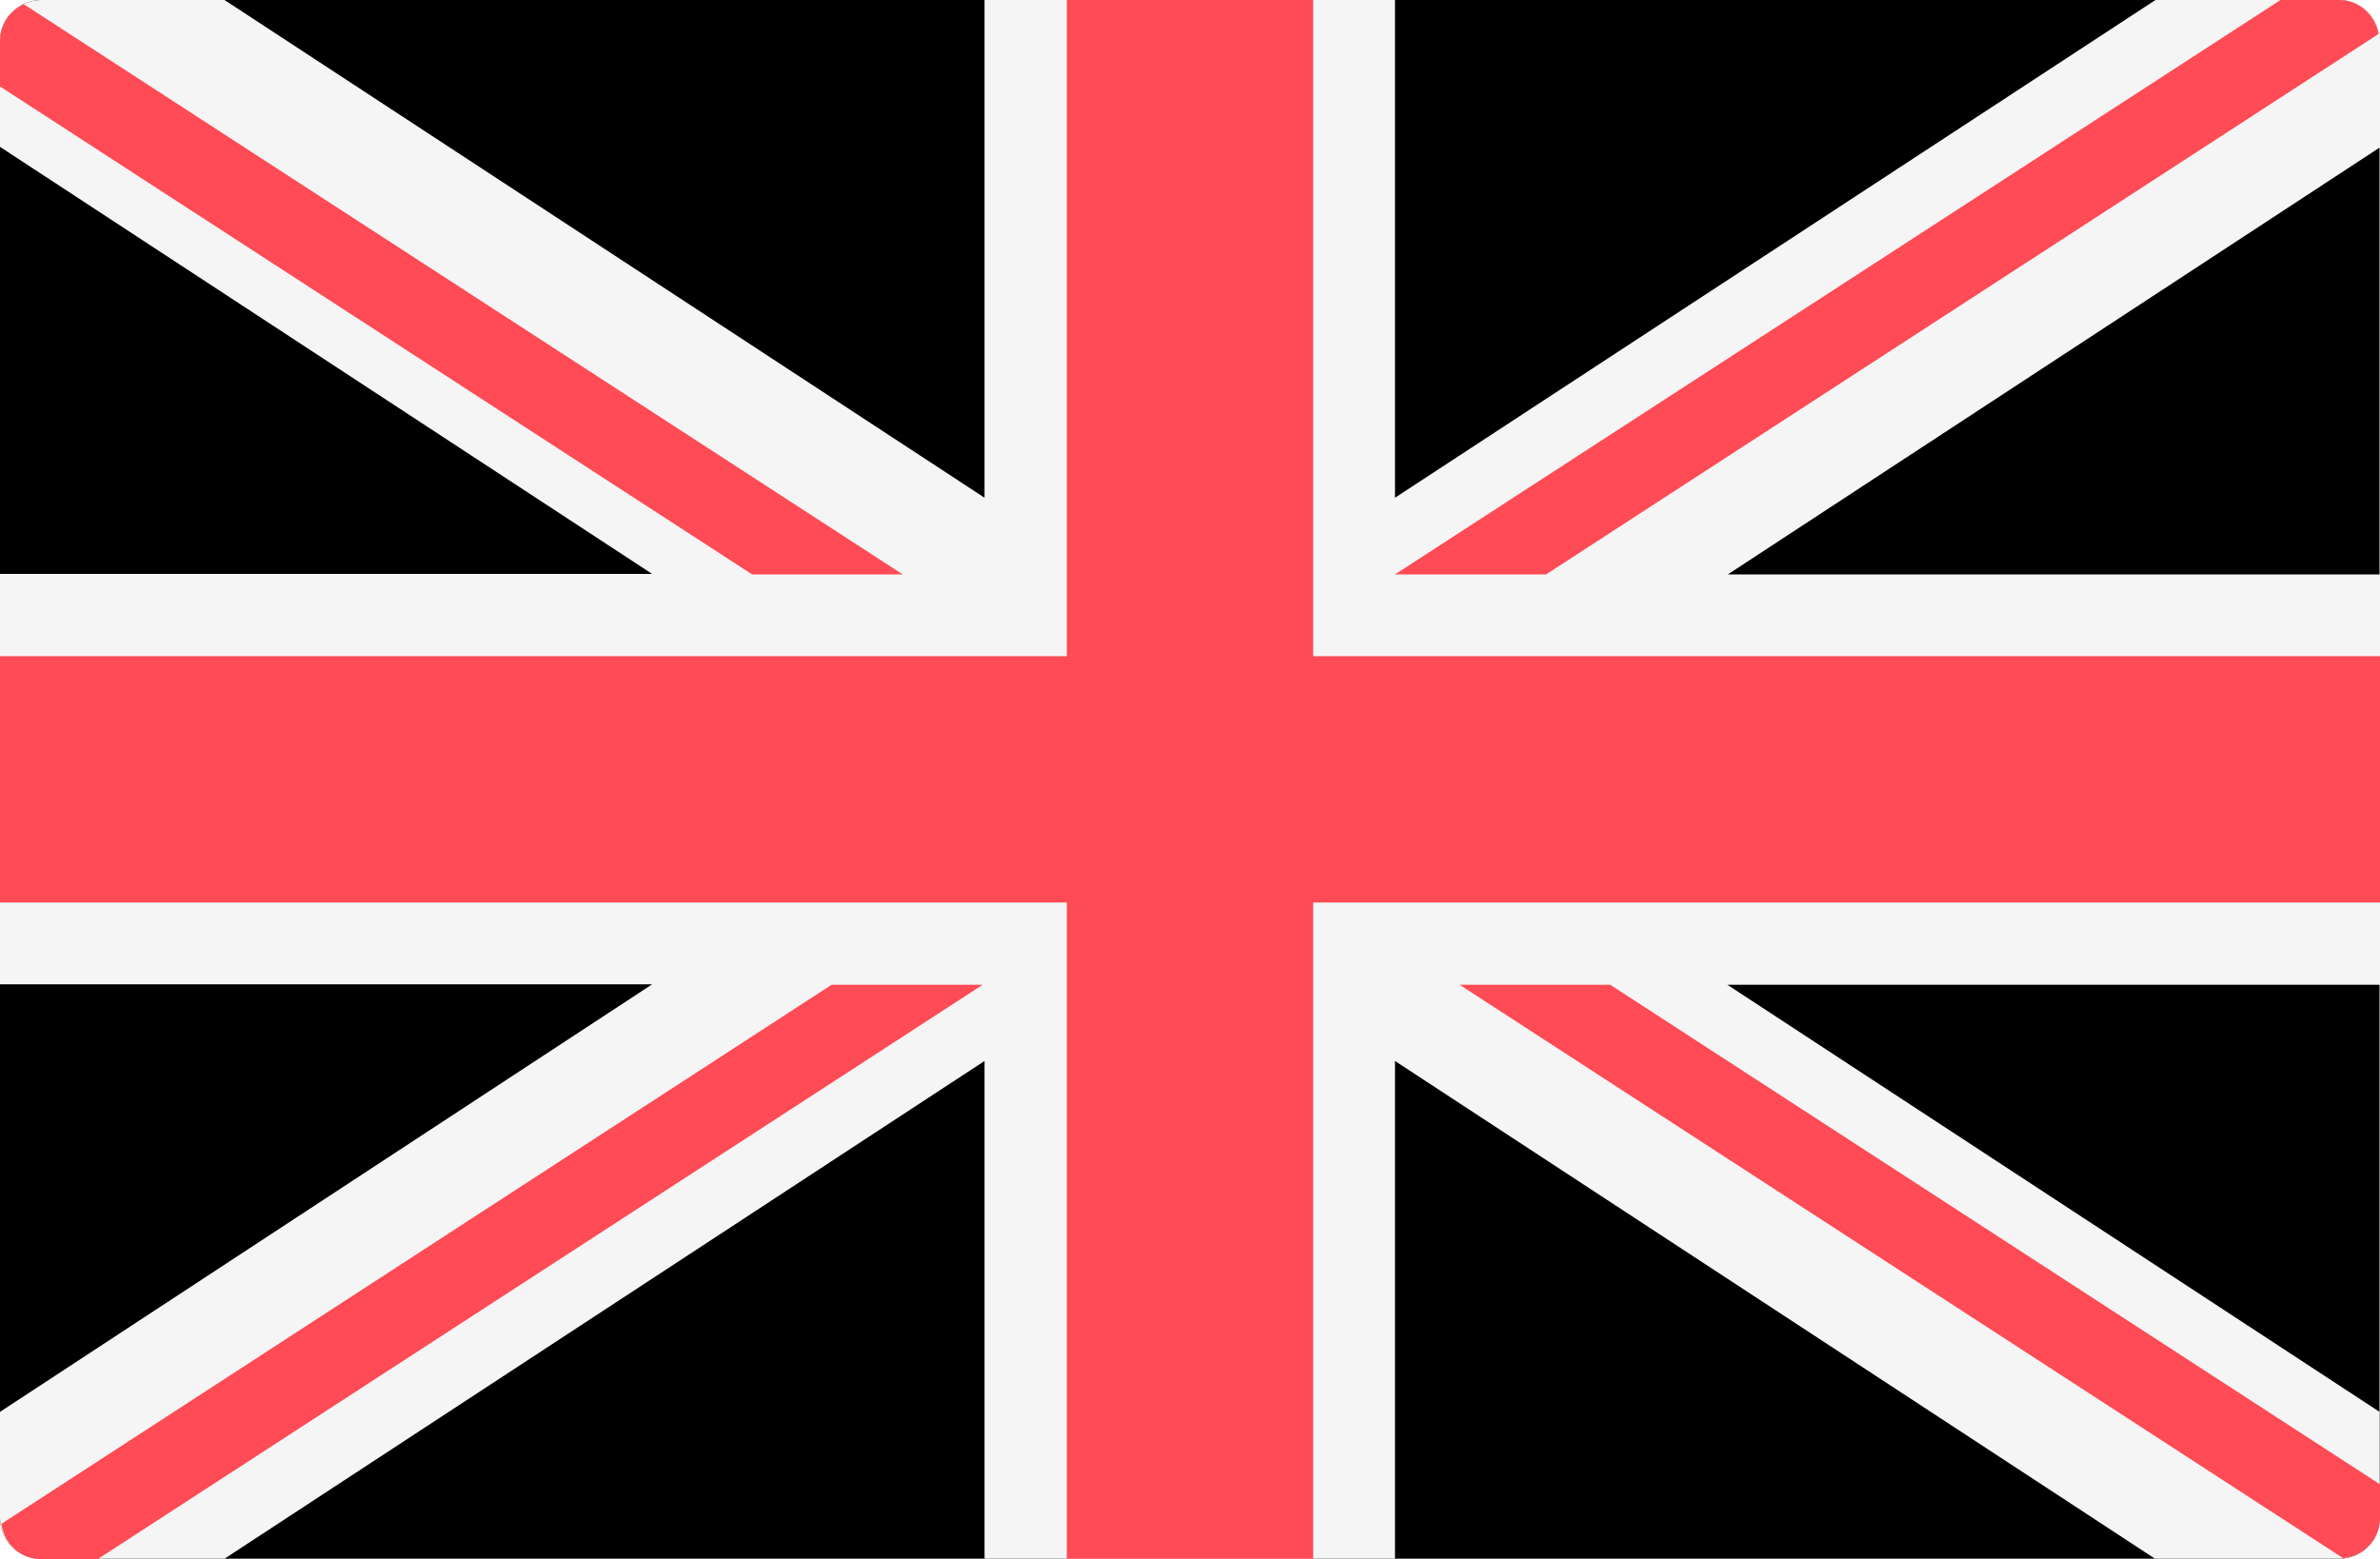
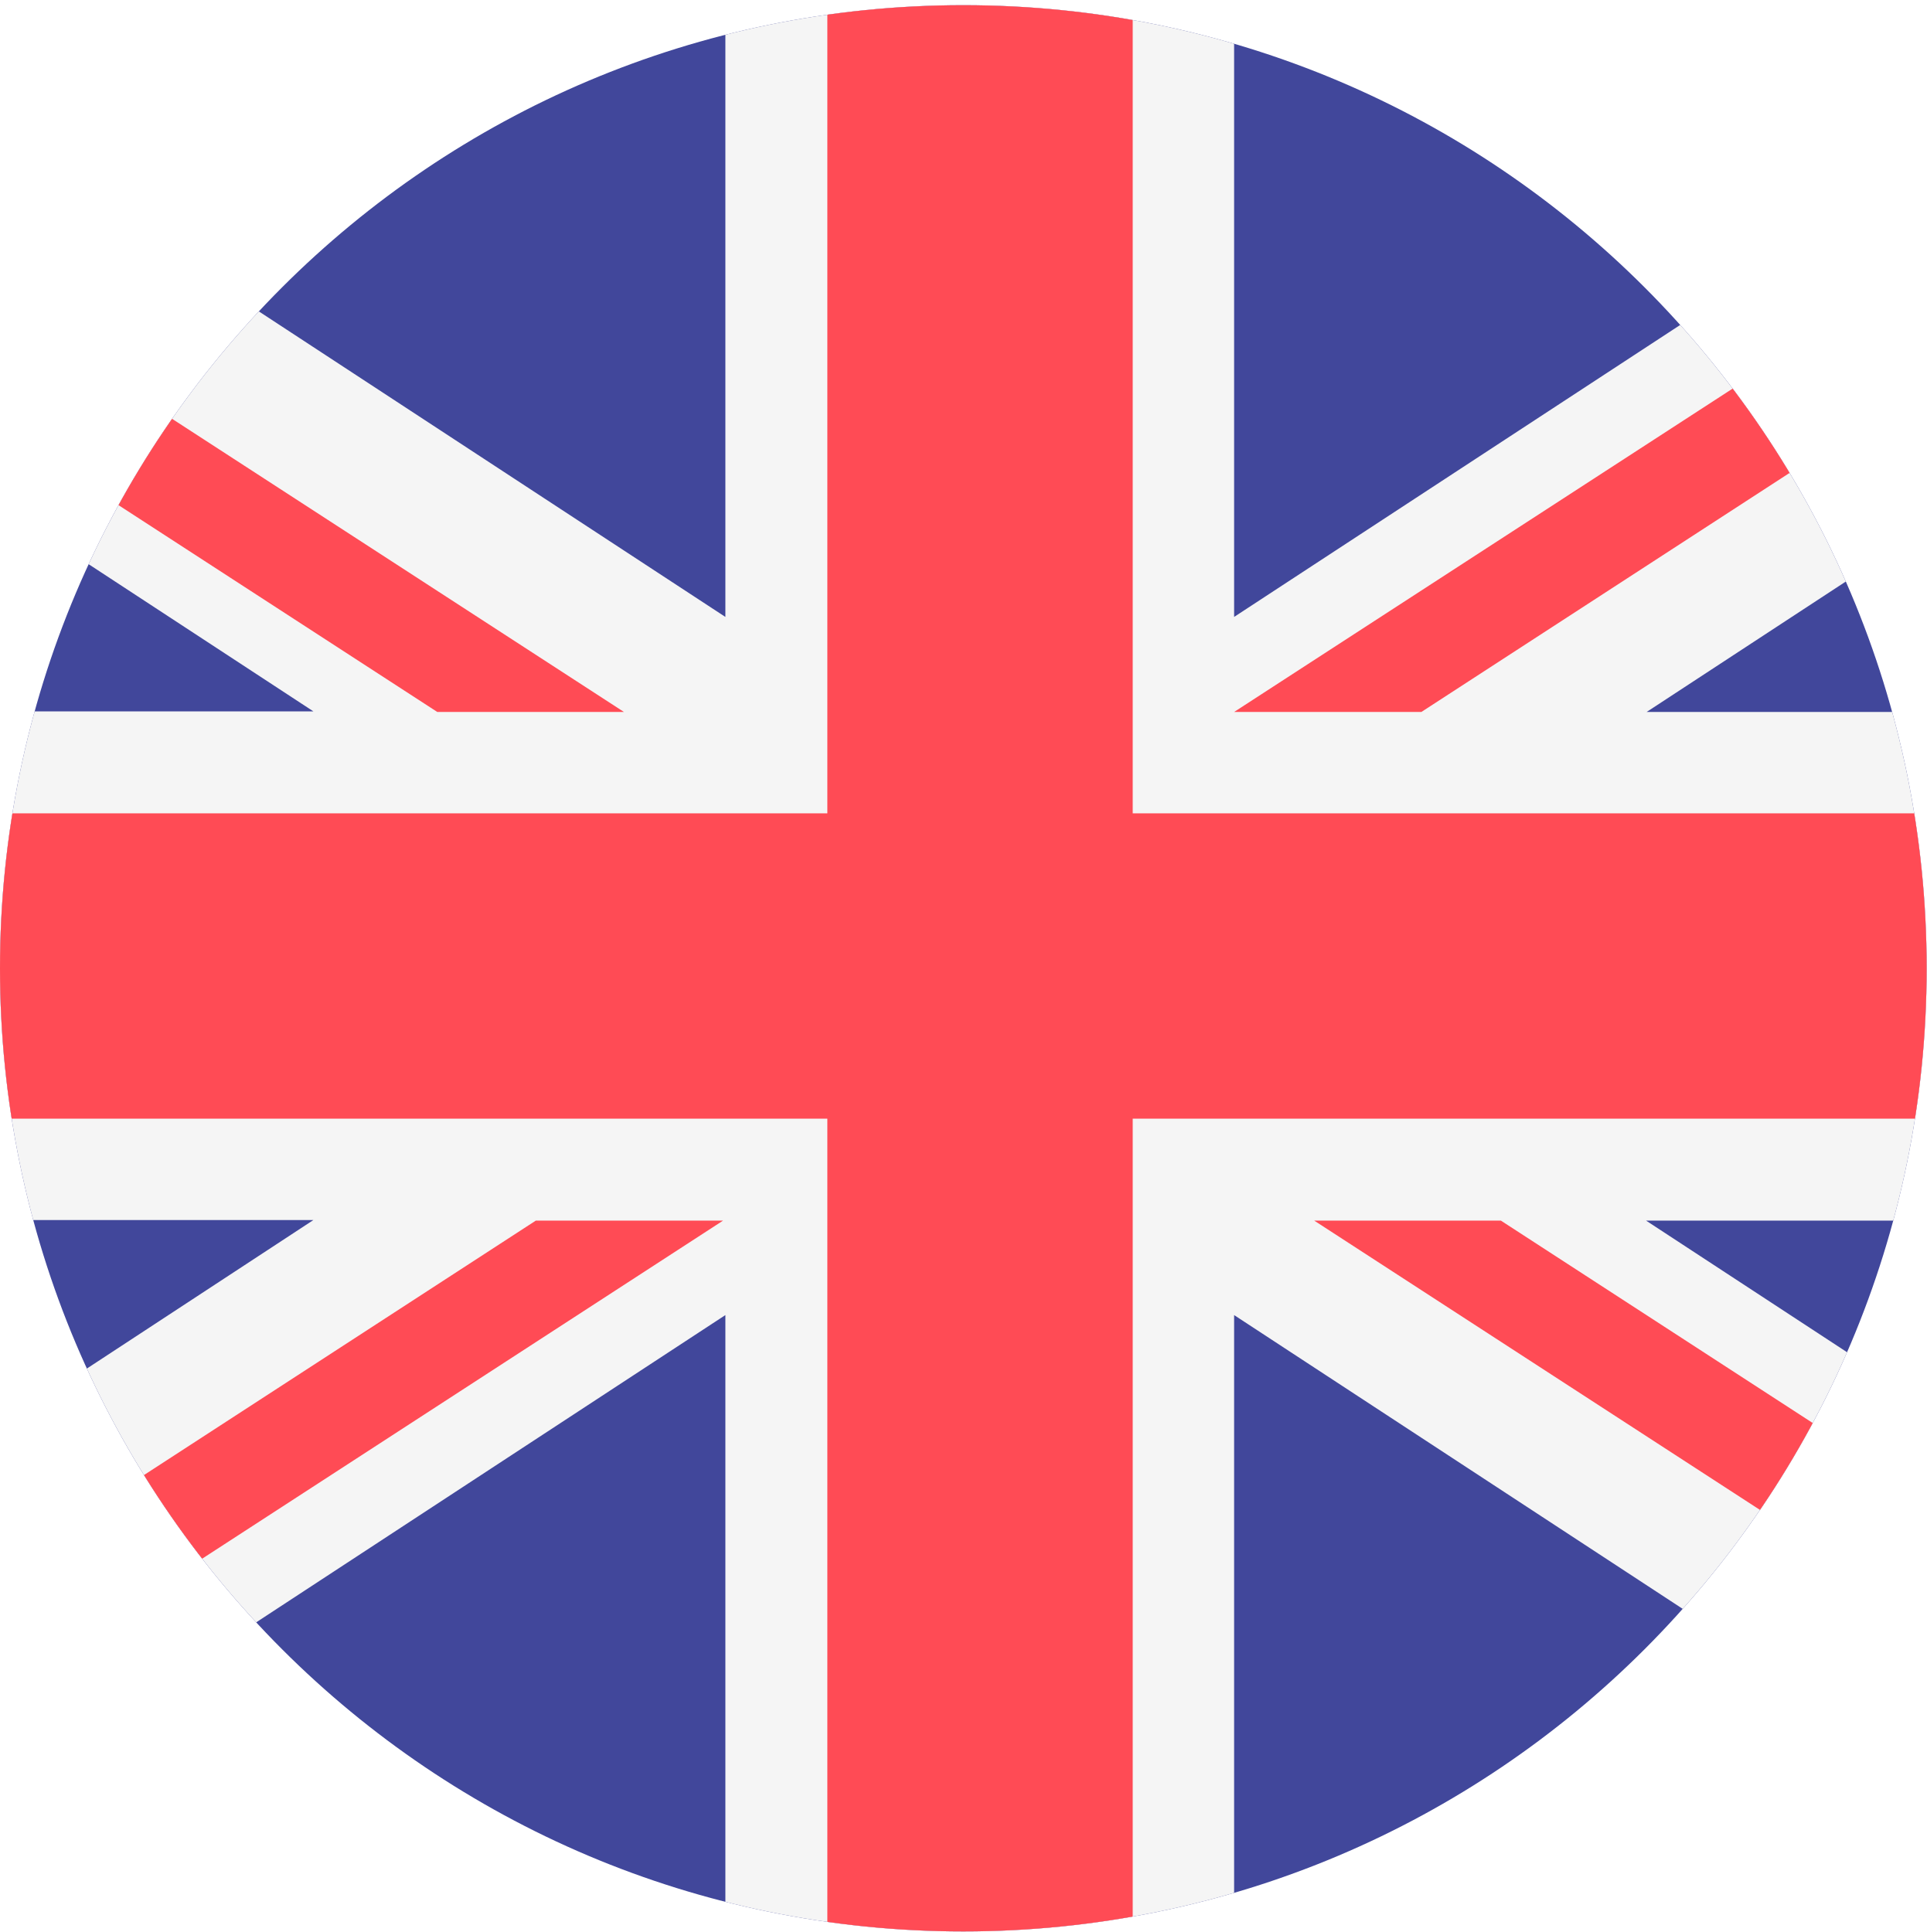
- <svg xmlns="http://www.w3.org/2000/svg" version="1.1" x="0px" y="0px" width="512px" height="335.4px" viewBox="0 0 512 335.4" style="enable-background:new 0 0 512 335.4;" xml:space="preserve">
+ <svg xmlns="http://www.w3.org/2000/svg" xmlns:xlink="http://www.w3.org/1999/xlink" version="1.1" id="eng" x="0px" y="0px" viewBox="0 0 334.4 335.4" style="enable-background:new 0 0 334.4 335.4;" xml:space="preserve">
  <style type="text/css">
- 	.st0{fill:#41479B;}
- 	.st1{fill:#F5F5F5;}
- 	.st2{fill:#FF4B55;}
+ 	.eng-st0{clip-path:url(#SVGID_2_);fill:#41479B;}
+ 	.eng-st1{clip-path:url(#SVGID_2_);fill:#F5F5F5;}
+ 	.eng-st2{clip-path:url(#SVGID_2_);}
+ 	.eng-st3{fill:#FF4B55;}
</style>
-   <defs>
- </defs>
-   <path class="st5" d="M503.2,335.4H8.8c-4.9,0-8.8-4-8.8-8.8V8.8C0,4,4,0,8.8,0h494.3c4.9,0,8.8,4,8.8,8.8v317.8  C512,331.5,508,335.4,503.2,335.4z" />
-   <path class="st1" d="M512,8.8c0-4.9-4-8.8-8.8-8.8h-39.5L300.1,107.1V0h-88.3v107.1L48.3,0H8.8C4,0,0,4,0,8.8v22.8l140.3,91.9H0  v88.3h140.3L0,303.8v22.8c0,4.9,4,8.8,8.8,8.8h39.5l163.5-107.1v107.1h88.3V228.3l163.5,107.1h39.5c4.9,0,8.8-4,8.8-8.8v-22.8  l-140.3-91.9H512v-88.3H371.7L512,31.7V8.8z" />
  <g>
-     <polygon class="st2" points="512,141.2 282.5,141.2 282.5,0 229.5,0 229.5,141.2 0,141.2 0,194.2 229.5,194.2 229.5,335.4   282.5,335.4 282.5,194.2 512,194.2  " />
-     <path class="st2" d="M178.9,211.9L0.3,327.9c0.6,4.3,4.1,7.6,8.6,7.6H21l190.4-123.6L178.9,211.9L178.9,211.9z" />
-     <path class="st2" d="M346.4,211.9H314l190.1,123.4c4.4-0.5,7.9-4.1,7.9-8.6v-7.3L346.4,211.9z" />
-     <path class="st2" d="M0,18.6l161.8,105h32.4L5.1,0.9C2.1,2.3,0,5.3,0,8.8V18.6z" />
-     <path class="st2" d="M332.6,123.6L511.7,7.3c-0.7-4.1-4.2-7.3-8.5-7.3h-12.6L300.1,123.6H332.6z" />
+     <defs>
+       <circle id="SVGID_1_" cx="167.2" cy="168.1" r="167.2" />
+     </defs>
+     <clipPath id="SVGID_2_">
+       <use xlink:href="#SVGID_1_" style="overflow:visible;" />
+     </clipPath>
+     <path class="eng-st0" d="M417.3,335.4H-77.1c-4.9,0-8.8-4-8.8-8.8V8.8c0-4.8,4-8.8,8.8-8.8h494.3c4.9,0,8.8,4,8.8,8.8v317.8   C426.1,331.5,422.1,335.4,417.3,335.4z" />
+     <path class="eng-st1" d="M426.1,8.8c0-4.9-4-8.8-8.8-8.8h-39.5L214.2,107.1V0h-88.3v107.1L-37.6,0h-39.5c-4.8,0-8.8,4-8.8,8.8v22.8   l140.3,91.9H-85.9v88.3H54.4l-140.3,92v22.8c0,4.9,4,8.8,8.8,8.8h39.5l163.5-107.1v107.1h88.3V228.3l163.5,107.1h39.5   c4.9,0,8.8-4,8.8-8.8v-22.8l-140.3-91.9h140.4v-88.3H285.8l140.3-91.9V8.8z" />
+     <g class="eng-st2">
+       <polygon class="eng-st3" points="426.1,141.2 196.6,141.2 196.6,0 143.6,0 143.6,141.2 -85.9,141.2 -85.9,194.2 143.6,194.2    143.6,335.4 196.6,335.4 196.6,194.2 426.1,194.2   " />
+       <path class="eng-st3" d="M93,211.9l-178.6,116c0.6,4.3,4.1,7.6,8.6,7.6h12.1l190.4-123.6H93L93,211.9z" />
+       <path class="eng-st3" d="M260.5,211.9h-32.4l190.1,123.4c4.4-0.5,7.9-4.1,7.9-8.6v-7.3L260.5,211.9z" />
+       <path class="eng-st3" d="M-85.9,18.6l161.8,105h32.4L-80.8,0.9c-3,1.4-5.1,4.4-5.1,7.9V18.6z" />
+       <path class="eng-st3" d="M246.7,123.6L425.8,7.3c-0.7-4.1-4.2-7.3-8.5-7.3h-12.6L214.2,123.6H246.7z" />
+     </g>
  </g>
</svg>
